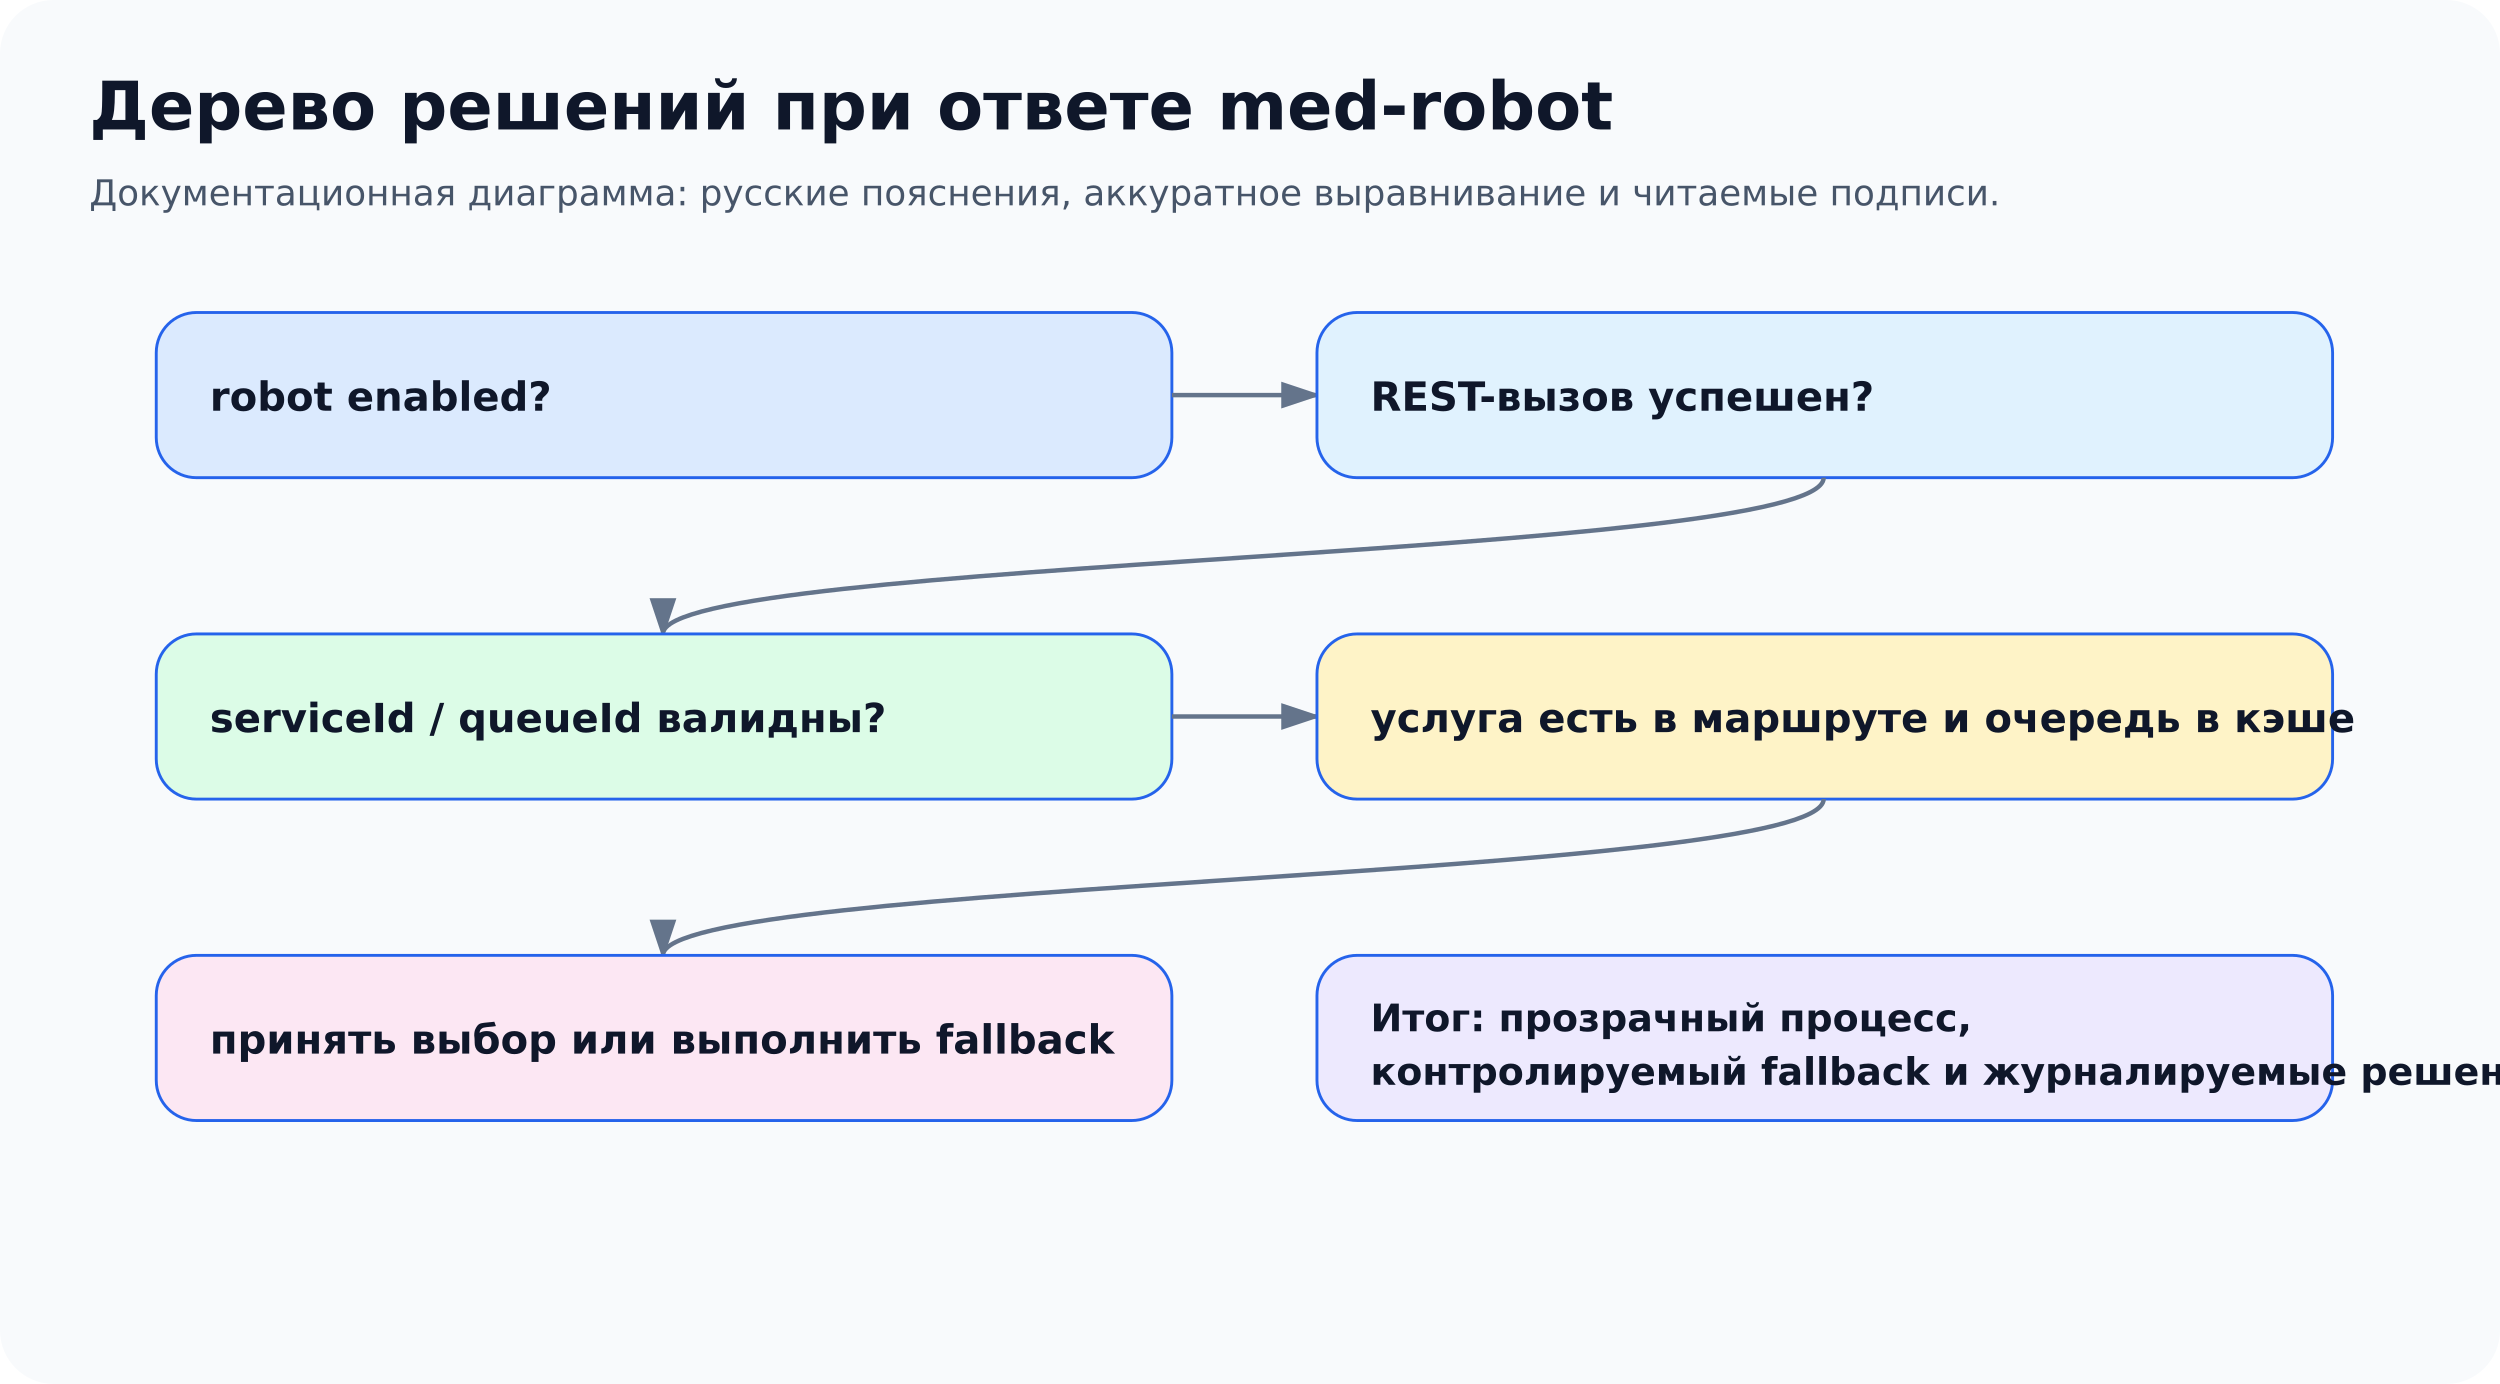
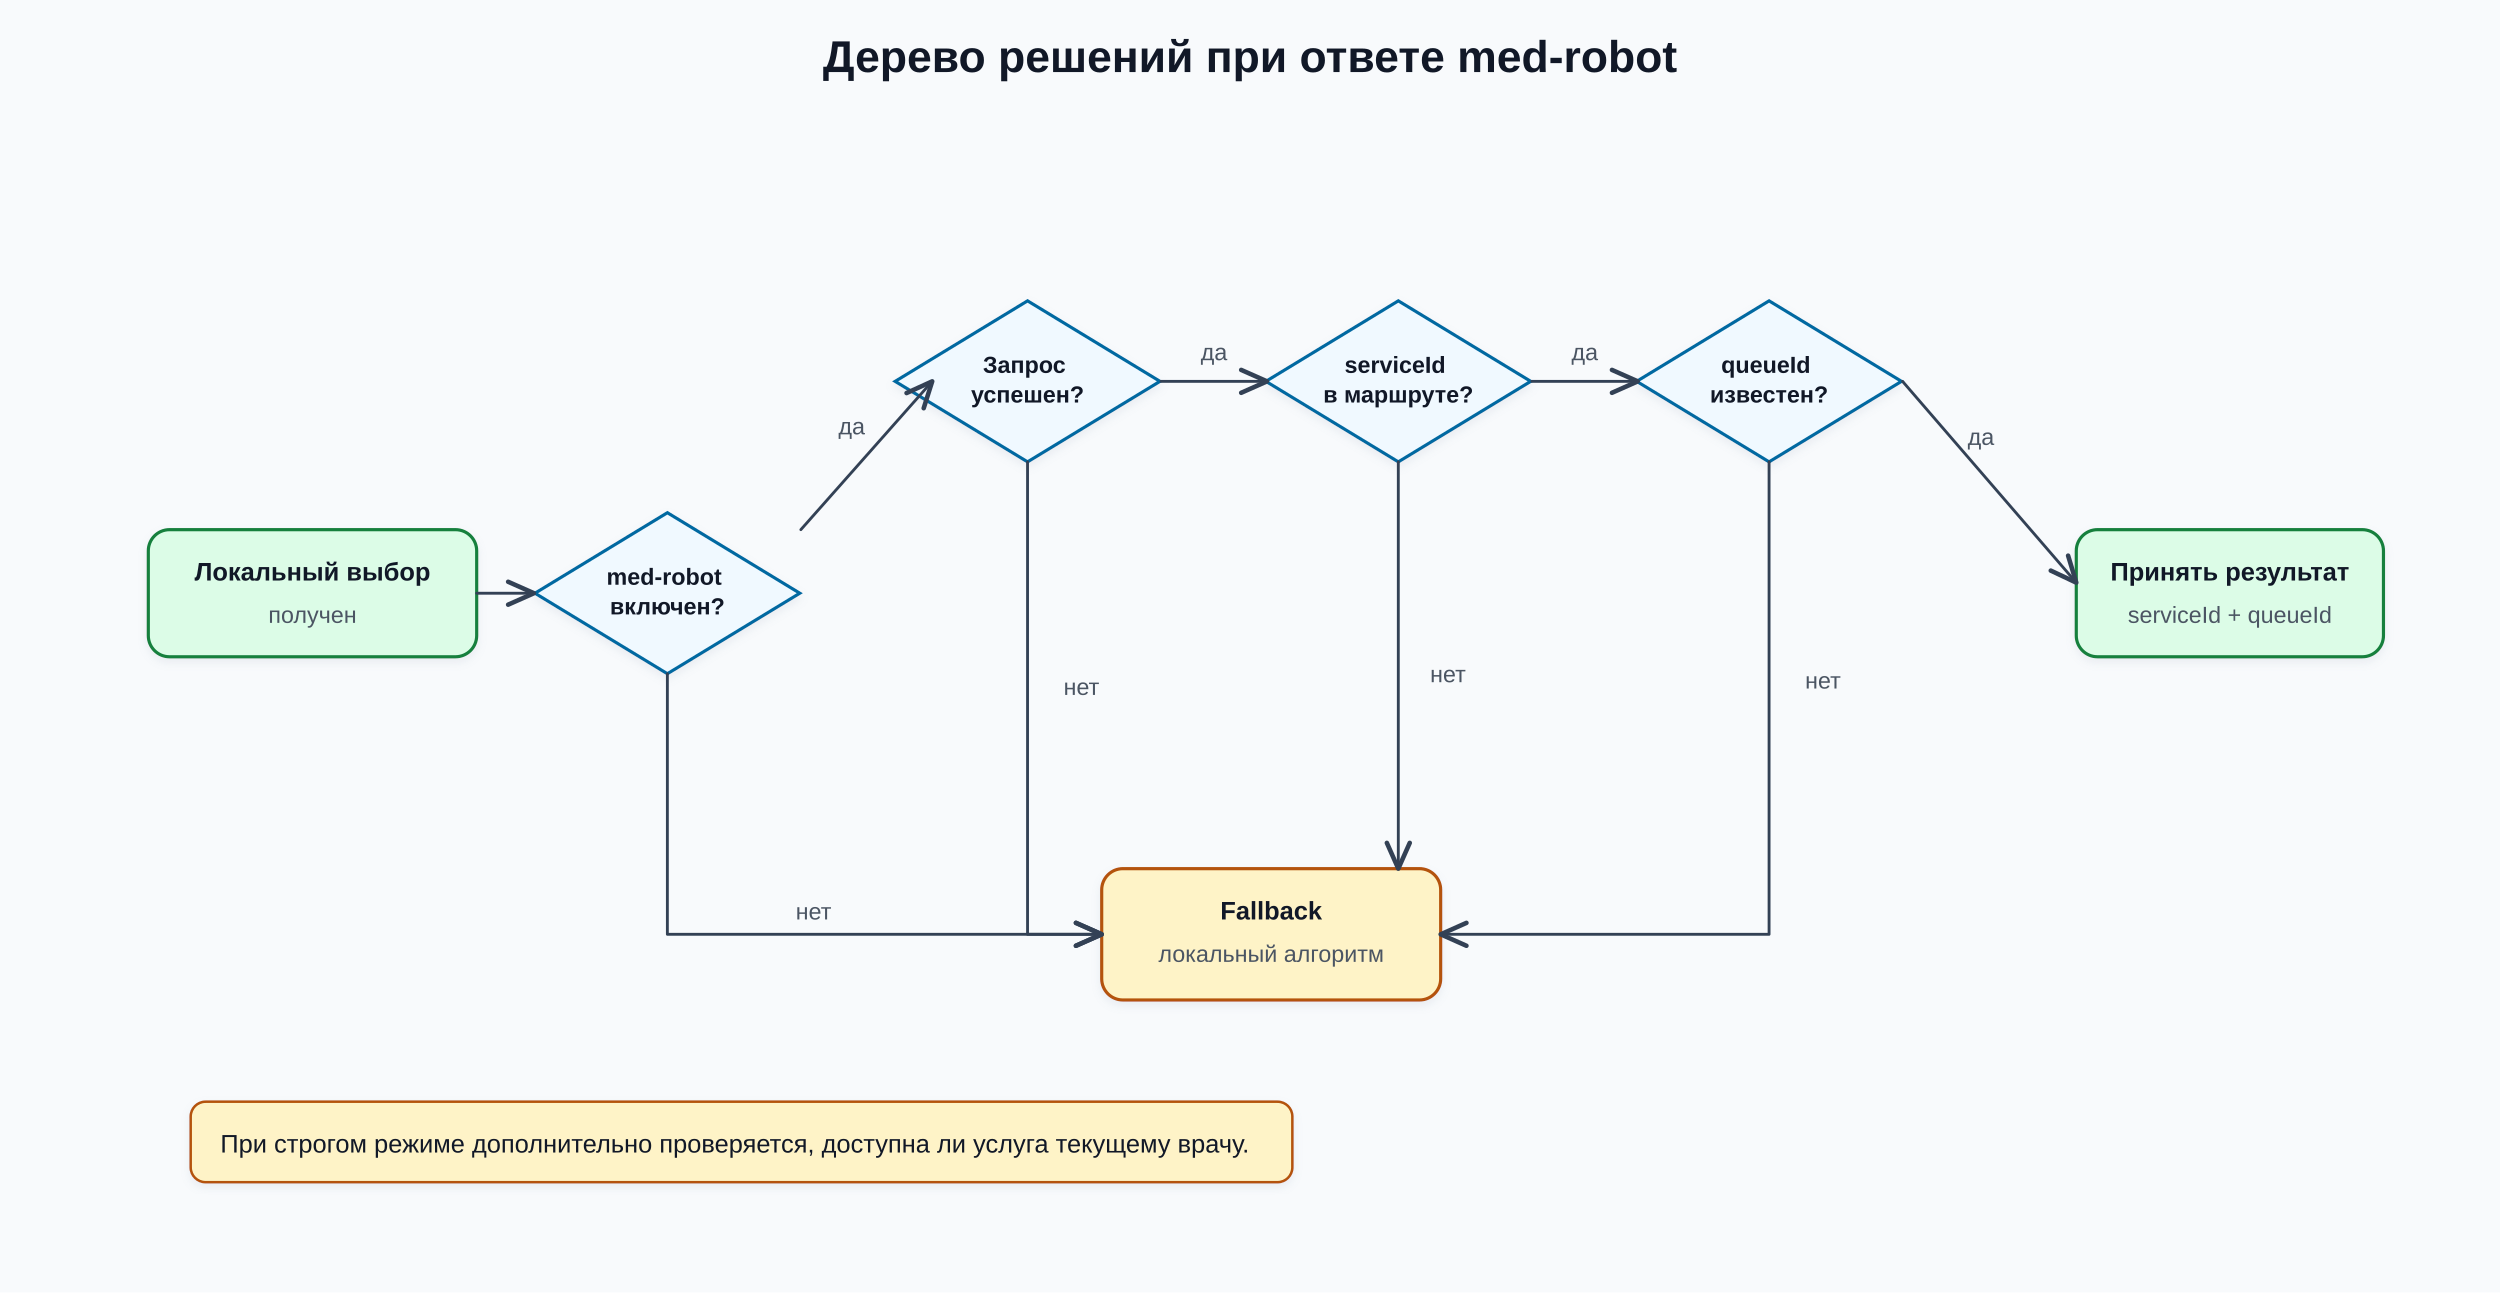
- <svg xmlns="http://www.w3.org/2000/svg" width="1120" height="620" viewBox="0 0 1120 620" role="img" aria-label="Дерево решений при ответе med-robot">
+ <svg xmlns="http://www.w3.org/2000/svg" width="1180" height="610" viewBox="0 0 1180 610">
  <defs>
-     <marker id="arrow" markerWidth="10" markerHeight="10" refX="8" refY="3" orient="auto" markerUnits="strokeWidth">
-       <path d="M0,0 L0,6 L9,3 z" fill="#64748B" />
+     <marker id="arrow" markerWidth="12" markerHeight="10" refX="10" refY="5" orient="auto" markerUnits="strokeWidth">
+       <path d="M 1 1 L 10 5 L 1 9" fill="none" stroke="#334155" stroke-width="1.6" stroke-linecap="round" stroke-linejoin="round" />
    </marker>
+     <marker id="triangle" markerWidth="14" markerHeight="12" refX="12" refY="6" orient="auto" markerUnits="strokeWidth">
+       <path d="M 1 6 L 12 1 L 12 11 Z" fill="#F8FAFC" stroke="#334155" stroke-width="1.5" />
+     </marker>
+     <marker id="green-dot" markerWidth="10" markerHeight="10" refX="5" refY="5" orient="auto">
+       <circle cx="5" cy="5" r="4" fill="#16A34A" />
+     </marker>
+     <filter id="card-shadow" x="-15%" y="-15%" width="130%" height="130%">
+       <feDropShadow dx="0" dy="2" stdDeviation="2" flood-color="#94A3B8" flood-opacity="0.16" />
+     </filter>
  </defs>
-   <rect width="100%" height="100%" rx="24" fill="#F8FAFC" />
-   <text x="40" y="58" font-family="DejaVu Sans, Arial, sans-serif" font-size="30" font-weight="700" fill="#0F172A">Дерево решений при ответе med-robot</text>
-   <text x="40" y="92" font-family="DejaVu Sans, Arial, sans-serif" font-size="16" fill="#475569">Документационная диаграмма: русские пояснения, аккуратное выравнивание и читаемые подписи.</text>
-   <rect x="70" y="140" width="455" height="74" rx="18" fill="#DBEAFE" stroke="#2563EB" stroke-width="1.3" />
-   <text x="94" y="184" font-family="DejaVu Sans, Arial, sans-serif" font-size="18" font-weight="600" fill="#0F172A">robot enabled?</text>
-   <path d="M 525 177 C 560 177, 555 177, 590 177" fill="none" stroke="#64748B" stroke-width="2" marker-end="url(#arrow)" />
-   <rect x="590" y="140" width="455" height="74" rx="18" fill="#E0F2FE" stroke="#2563EB" stroke-width="1.3" />
-   <text x="614" y="184" font-family="DejaVu Sans, Arial, sans-serif" font-size="18" font-weight="600" fill="#0F172A">REST-вызов успешен?</text>
-   <path d="M 817 214 C 817 250, 297 250, 297 284" fill="none" stroke="#64748B" stroke-width="2" marker-end="url(#arrow)" />
-   <rect x="70" y="284" width="455" height="74" rx="18" fill="#DCFCE7" stroke="#2563EB" stroke-width="1.3" />
-   <text x="94" y="328" font-family="DejaVu Sans, Arial, sans-serif" font-size="18" font-weight="600" fill="#0F172A">serviceId / queueId валидны?</text>
-   <path d="M 525 321 C 560 321, 555 321, 590 321" fill="none" stroke="#64748B" stroke-width="2" marker-end="url(#arrow)" />
-   <rect x="590" y="284" width="455" height="74" rx="18" fill="#FEF3C7" stroke="#2563EB" stroke-width="1.3" />
-   <text x="614" y="328" font-family="DejaVu Sans, Arial, sans-serif" font-size="18" font-weight="600" fill="#0F172A">услуга есть в маршруте и очередь в кэше</text>
-   <path d="M 817 358 C 817 394, 297 394, 297 428" fill="none" stroke="#64748B" stroke-width="2" marker-end="url(#arrow)" />
-   <rect x="70" y="428" width="455" height="74" rx="18" fill="#FCE7F3" stroke="#2563EB" stroke-width="1.3" />
-   <text x="94" y="472" font-family="DejaVu Sans, Arial, sans-serif" font-size="18" font-weight="600" fill="#0F172A">принять выбор или выполнить fallback</text>
-   <rect x="590" y="428" width="455" height="74" rx="18" fill="#EDE9FE" stroke="#2563EB" stroke-width="1.3" />
-   <text x="614" y="462" font-family="DejaVu Sans, Arial, sans-serif" font-size="17" font-weight="600" fill="#0F172A">Итог: прозрачный процесс,</text>
-   <text x="614" y="486" font-family="DejaVu Sans, Arial, sans-serif" font-size="17" font-weight="600" fill="#0F172A">контролируемый fallback и журналируемые решения</text>
+   <rect x="0" y="0" width="1180" height="610" fill="#F8FAFC" />
+   <text x="590.0" y="34" text-anchor="middle" font-family="Segoe UI, Arial, sans-serif" font-size="21" font-weight="700" fill="#111827">Дерево решений при ответе med-robot</text>
+   <rect x="70" y="250" width="155" height="60" rx="10" ry="10" fill="#DCFCE7" stroke="#15803D" stroke-width="1.5" filter="url(#card-shadow)" />
+   <text x="147.5" y="274" text-anchor="middle" font-family="Segoe UI, Arial, sans-serif" font-size="12" font-weight="700" fill="#111827" style="">
+     <tspan x="147.5" dy="0">Локальный выбор</tspan>
+   </text>
+   <text x="147.5" y="294" text-anchor="middle" font-family="Segoe UI, Arial, sans-serif" font-size="11" font-weight="400" fill="#4B5563" style="">
+     <tspan x="147.5" dy="0">получен</tspan>
+   </text>
+   <path d="M 315 242.0 L 377.5 280 L 315 318.0 L 252.5 280 Z" fill="#F0F9FF" stroke="#0369A1" stroke-width="1.5" filter="url(#card-shadow)" />
+   <text x="315" y="276" text-anchor="middle" font-family="Segoe UI, Arial, sans-serif" font-size="11" font-weight="700" fill="#111827" style="">
+     <tspan x="315" dy="0">med-robot</tspan>
+     <tspan x="315" dy="14">включен?</tspan>
+   </text>
+   <path d="M 485 142.0 L 547.5 180 L 485 218.0 L 422.5 180 Z" fill="#F0F9FF" stroke="#0369A1" stroke-width="1.5" filter="url(#card-shadow)" />
+   <text x="485" y="176" text-anchor="middle" font-family="Segoe UI, Arial, sans-serif" font-size="11" font-weight="700" fill="#111827" style="">
+     <tspan x="485" dy="0">Запрос</tspan>
+     <tspan x="485" dy="14">успешен?</tspan>
+   </text>
+   <path d="M 660 142.0 L 722.5 180 L 660 218.0 L 597.5 180 Z" fill="#F0F9FF" stroke="#0369A1" stroke-width="1.5" filter="url(#card-shadow)" />
+   <text x="660" y="176" text-anchor="middle" font-family="Segoe UI, Arial, sans-serif" font-size="11" font-weight="700" fill="#111827" style="">
+     <tspan x="660" dy="0">serviceId</tspan>
+     <tspan x="660" dy="14">в маршруте?</tspan>
+   </text>
+   <path d="M 835 142.0 L 897.5 180 L 835 218.0 L 772.5 180 Z" fill="#F0F9FF" stroke="#0369A1" stroke-width="1.5" filter="url(#card-shadow)" />
+   <text x="835" y="176" text-anchor="middle" font-family="Segoe UI, Arial, sans-serif" font-size="11" font-weight="700" fill="#111827" style="">
+     <tspan x="835" dy="0">queueId</tspan>
+     <tspan x="835" dy="14">известен?</tspan>
+   </text>
+   <rect x="980" y="250" width="145" height="60" rx="10" ry="10" fill="#DCFCE7" stroke="#15803D" stroke-width="1.5" filter="url(#card-shadow)" />
+   <text x="1052.5" y="274" text-anchor="middle" font-family="Segoe UI, Arial, sans-serif" font-size="12" font-weight="700" fill="#111827" style="">
+     <tspan x="1052.5" dy="0">Принять результат</tspan>
+   </text>
+   <text x="1052.5" y="294" text-anchor="middle" font-family="Segoe UI, Arial, sans-serif" font-size="11" font-weight="400" fill="#4B5563" style="">
+     <tspan x="1052.5" dy="0">serviceId + queueId</tspan>
+   </text>
+   <rect x="520" y="410" width="160" height="62" rx="10" ry="10" fill="#FEF3C7" stroke="#B45309" stroke-width="1.5" filter="url(#card-shadow)" />
+   <text x="600.0" y="434" text-anchor="middle" font-family="Segoe UI, Arial, sans-serif" font-size="12" font-weight="700" fill="#111827" style="">
+     <tspan x="600.0" dy="0">Fallback</tspan>
+   </text>
+   <text x="600.0" y="454" text-anchor="middle" font-family="Segoe UI, Arial, sans-serif" font-size="11" font-weight="400" fill="#4B5563" style="">
+     <tspan x="600.0" dy="0">локальный алгоритм</tspan>
+   </text>
+   <line x1="225" y1="280" x2="252" y2="280" stroke="#334155" stroke-width="1.35" stroke-linecap="round" marker-end="url(#arrow)" />
+   <line x1="378" y1="250" x2="440" y2="180" stroke="#334155" stroke-width="1.35" stroke-linecap="round" marker-end="url(#arrow)" />
+   <text x="402" y="205" text-anchor="middle" font-family="Segoe UI, Arial, sans-serif" font-size="11" font-weight="400" fill="#4B5563" style="">
+     <tspan x="402" dy="0">да</tspan>
+   </text>
+   <line x1="548" y1="180" x2="598" y2="180" stroke="#334155" stroke-width="1.35" stroke-linecap="round" marker-end="url(#arrow)" />
+   <text x="573" y="170" text-anchor="middle" font-family="Segoe UI, Arial, sans-serif" font-size="11" font-weight="400" fill="#4B5563" style="">
+     <tspan x="573" dy="0">да</tspan>
+   </text>
+   <line x1="723" y1="180" x2="773" y2="180" stroke="#334155" stroke-width="1.35" stroke-linecap="round" marker-end="url(#arrow)" />
+   <text x="748" y="170" text-anchor="middle" font-family="Segoe UI, Arial, sans-serif" font-size="11" font-weight="400" fill="#4B5563" style="">
+     <tspan x="748" dy="0">да</tspan>
+   </text>
+   <line x1="898" y1="180" x2="980" y2="275" stroke="#334155" stroke-width="1.35" stroke-linecap="round" marker-end="url(#arrow)" />
+   <text x="935" y="210" text-anchor="middle" font-family="Segoe UI, Arial, sans-serif" font-size="11" font-weight="400" fill="#4B5563" style="">
+     <tspan x="935" dy="0">да</tspan>
+   </text>
+   <path d="M 315 318 L 315 441 L 520 441" fill="none" stroke="#334155" stroke-width="1.35" stroke-linecap="round" stroke-linejoin="round" marker-end="url(#arrow)" />
+   <text x="384" y="434" text-anchor="middle" font-family="Segoe UI, Arial, sans-serif" font-size="11" font-weight="400" fill="#4B5563" style="">
+     <tspan x="384" dy="0">нет</tspan>
+   </text>
+   <path d="M 485 218 L 485 441 L 520 441" fill="none" stroke="#334155" stroke-width="1.35" stroke-linecap="round" stroke-linejoin="round" marker-end="url(#arrow)" />
+   <text x="502" y="328" text-anchor="start" font-family="Segoe UI, Arial, sans-serif" font-size="11" font-weight="400" fill="#4B5563" style="">
+     <tspan x="502" dy="0">нет</tspan>
+   </text>
+   <path d="M 660 218 L 660 410" fill="none" stroke="#334155" stroke-width="1.35" stroke-linecap="round" stroke-linejoin="round" marker-end="url(#arrow)" />
+   <text x="675" y="322" text-anchor="start" font-family="Segoe UI, Arial, sans-serif" font-size="11" font-weight="400" fill="#4B5563" style="">
+     <tspan x="675" dy="0">нет</tspan>
+   </text>
+   <path d="M 835 218 L 835 441 L 680 441" fill="none" stroke="#334155" stroke-width="1.35" stroke-linecap="round" stroke-linejoin="round" marker-end="url(#arrow)" />
+   <text x="852" y="325" text-anchor="start" font-family="Segoe UI, Arial, sans-serif" font-size="11" font-weight="400" fill="#4B5563" style="">
+     <tspan x="852" dy="0">нет</tspan>
+   </text>
+   <rect x="90" y="520" width="520" height="38" rx="7" ry="7" fill="#FEF3C7" stroke="#B45309" stroke-width="1.2" filter="url(#card-shadow)" />
+   <text x="104" y="544" text-anchor="start" font-family="Segoe UI, Arial, sans-serif" font-size="12" font-weight="400" fill="#111827" style="">
+     <tspan x="104" dy="0">При строгом режиме дополнительно проверяется, доступна ли услуга текущему врачу.</tspan>
+   </text>
</svg>
